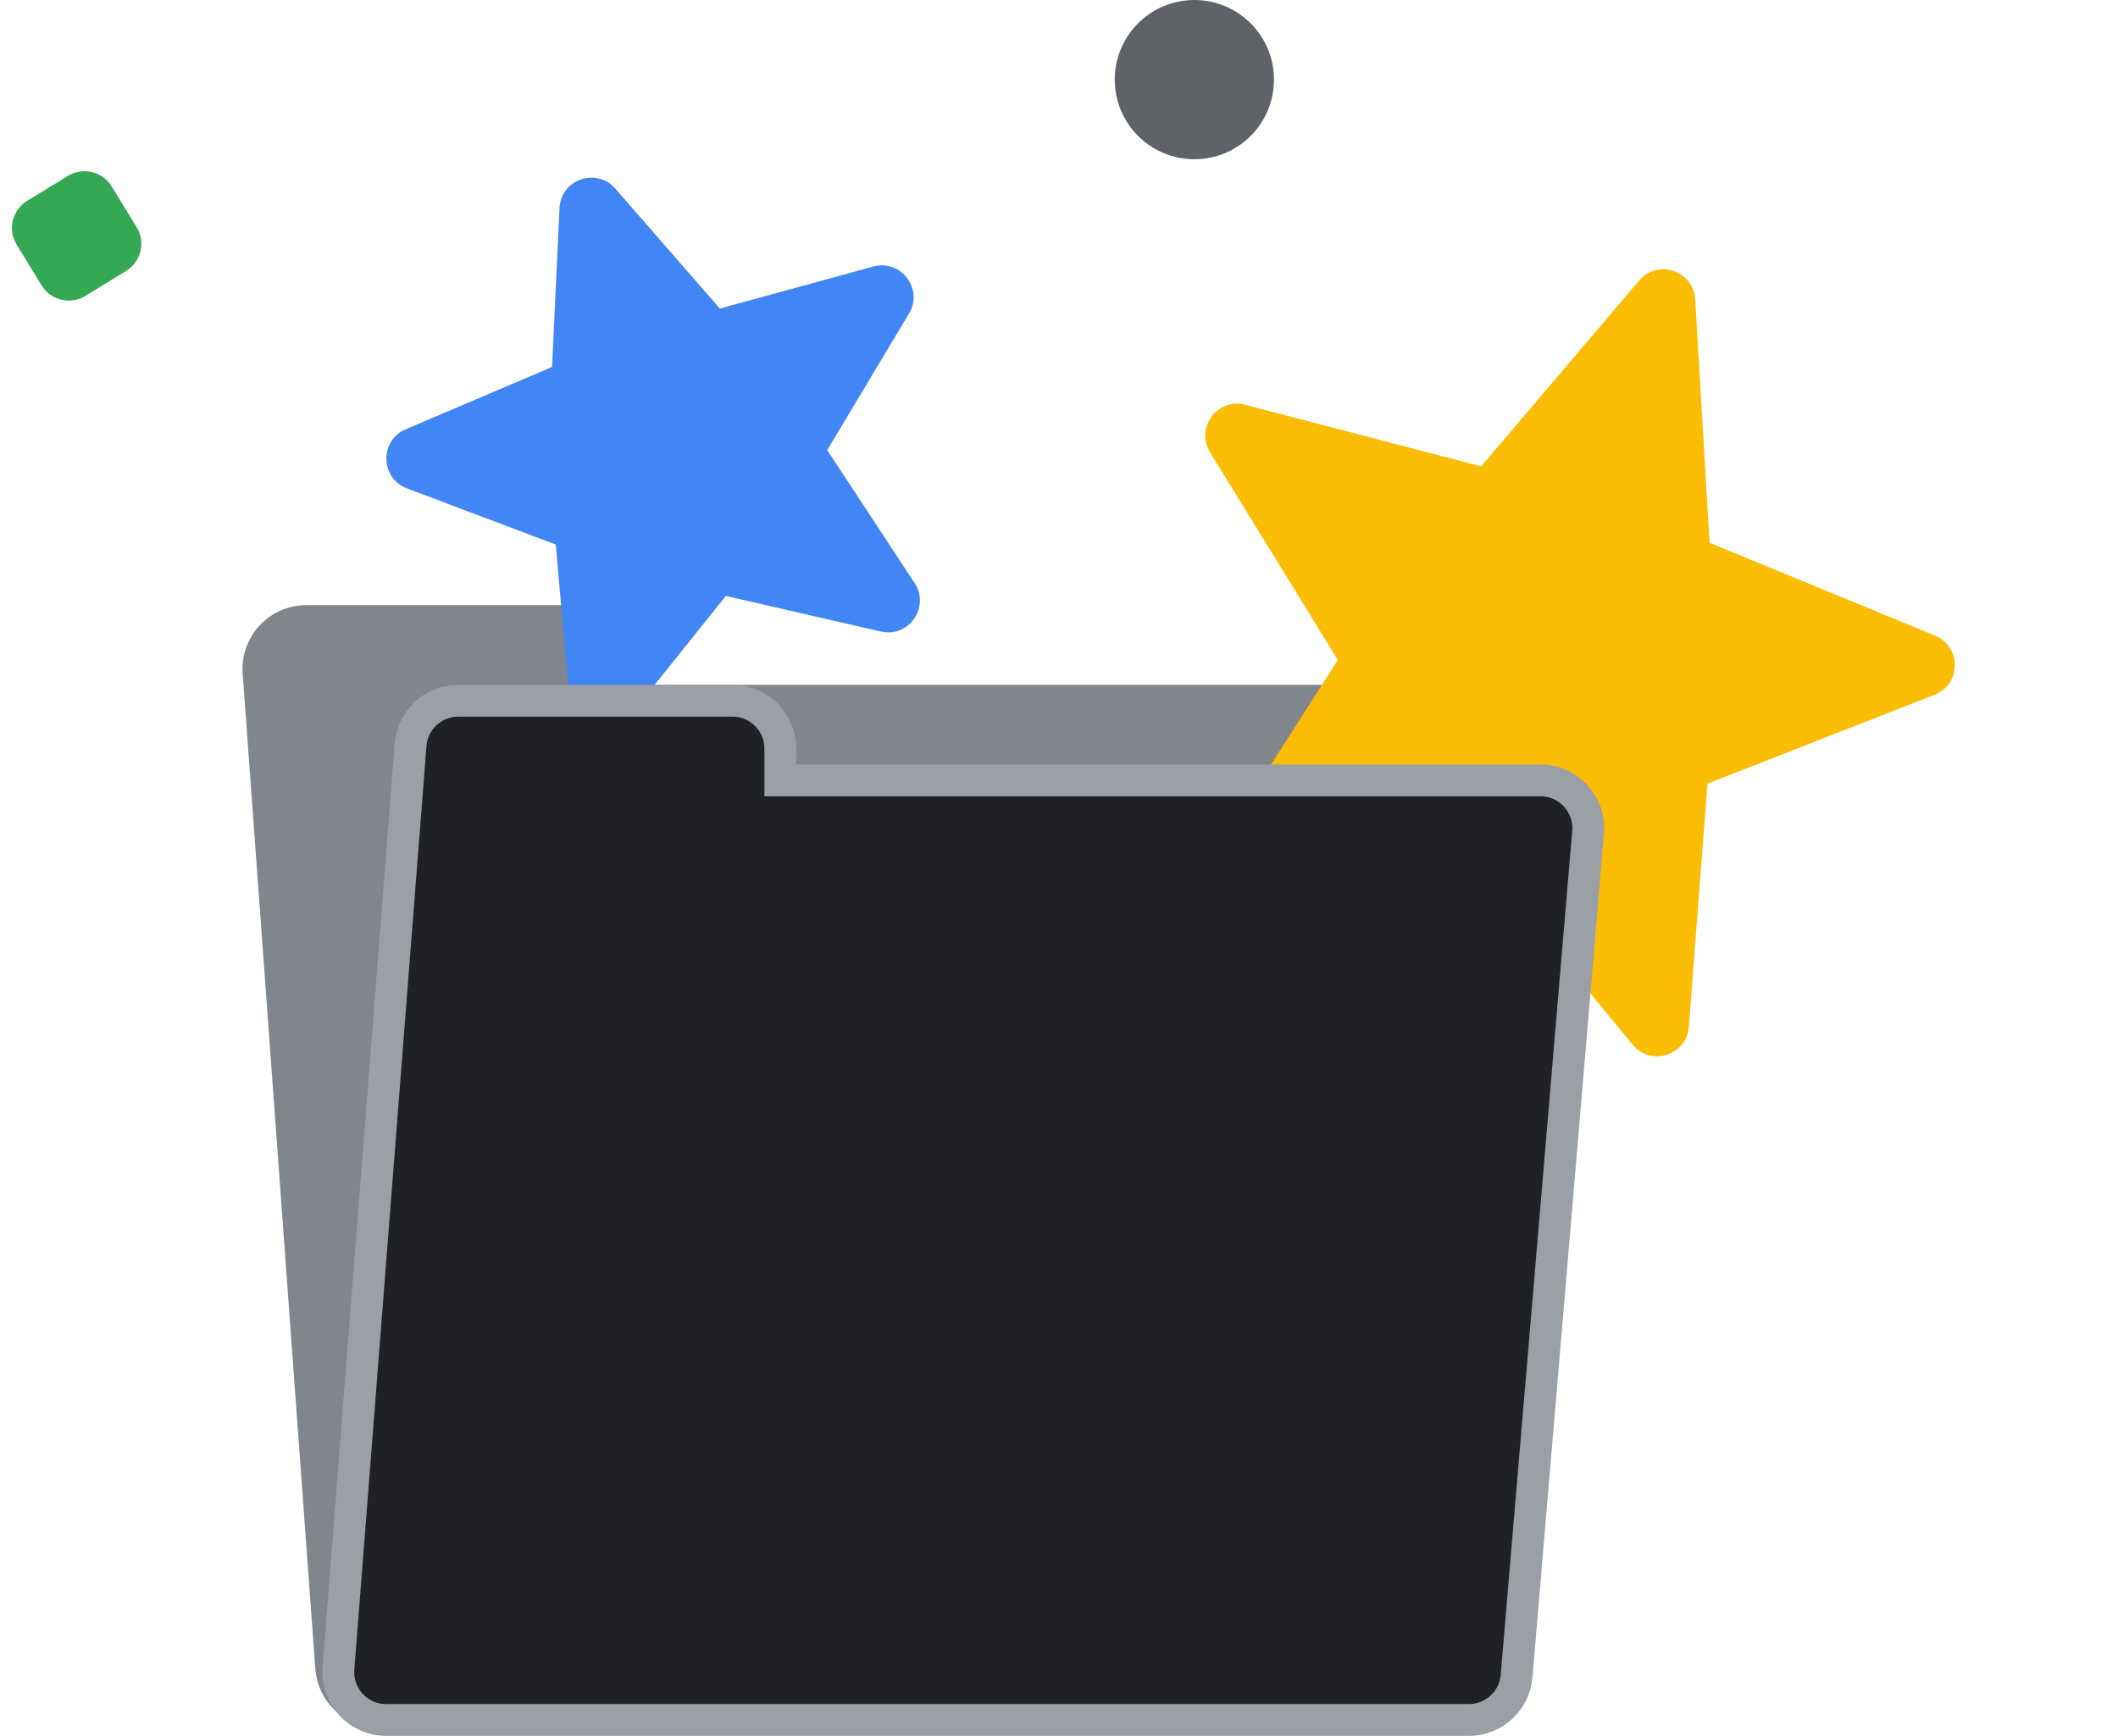
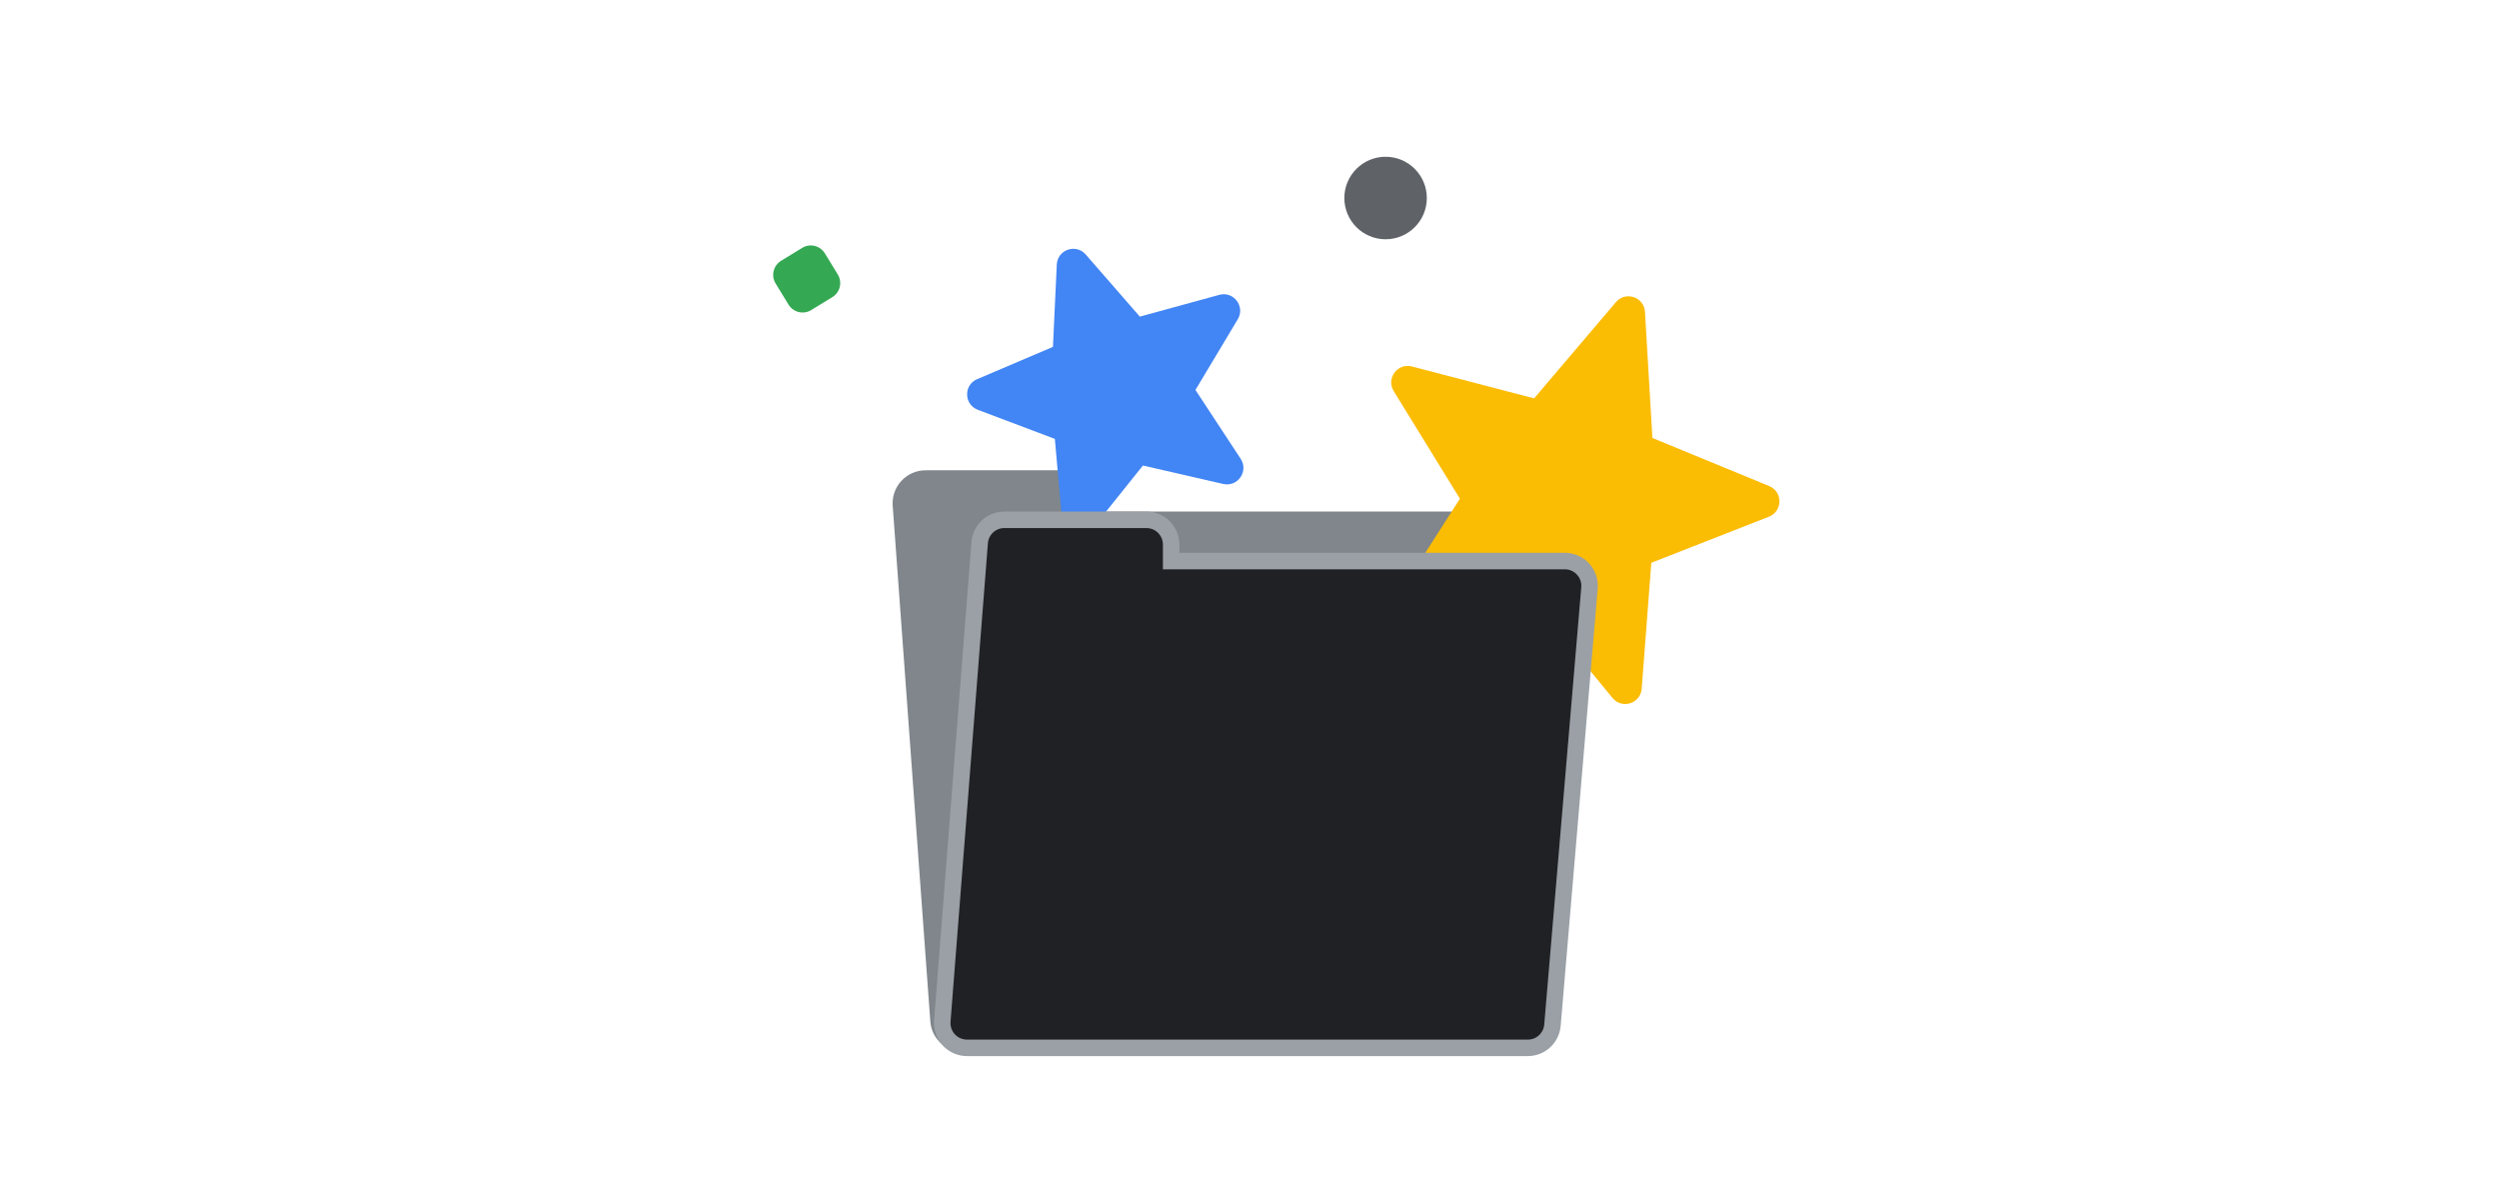
- <svg xmlns="http://www.w3.org/2000/svg" width="133" height="109" viewBox="0 0 133 109" fill="none">
-   <path d="M16.235 42.218C16.108 40.48 17.484 39 19.227 39H36C37.657 39 39 40.343 39 42V44H87.227C88.792 44 90.095 45.204 90.218 46.764L94.745 104.265C94.883 106.009 93.504 107.5 91.754 107.5H23.789C22.217 107.5 20.911 106.286 20.797 104.718L16.235 42.218Z" fill="#80868B" stroke="#80868B" stroke-width="2" />
-   <path d="M102.93 17.618C104.098 16.244 106.344 16.996 106.45 18.796L107.353 34.082L121.513 39.912C123.18 40.599 123.159 42.967 121.481 43.624L107.221 49.206L106.052 64.475C105.915 66.273 103.656 66.985 102.512 65.591L92.796 53.755L77.914 57.361C76.162 57.786 74.787 55.858 75.758 54.34L84.013 41.442L75.984 28.402C75.039 26.867 76.448 24.963 78.192 25.418L93.01 29.283L102.93 17.618Z" fill="#FBBC04" />
-   <path d="M35.135 13.065C35.219 11.264 37.456 10.485 38.641 11.844L45.202 19.374L54.835 16.737C56.574 16.261 58.006 18.147 57.079 19.694L51.946 28.261L57.431 36.607C58.421 38.114 57.069 40.058 55.312 39.655L45.578 37.42L39.334 45.216C38.208 46.623 35.941 45.939 35.781 44.143L34.898 34.194L25.555 30.666C23.868 30.029 23.819 27.661 25.478 26.955L34.667 23.041L35.135 13.065Z" fill="#4285F4" />
-   <circle r="5" transform="matrix(-1 0 0 1 75 5)" fill="#5F6368" />
-   <rect width="7" height="7" rx="2" transform="matrix(-0.852995 0.521919 0.521919 0.852995 5.97096 10)" fill="#34A853" />
-   <path d="M25.784 46.766C25.906 45.205 27.209 44 28.775 44H46C47.657 44 49 45.343 49 47V49H96.735C98.492 49 99.873 50.503 99.724 52.253L95.233 105.253C95.101 106.806 93.802 108 92.243 108H24.244C22.494 108 21.116 106.51 21.253 104.766L25.784 46.766Z" fill="#202124" stroke="#9AA0A6" stroke-width="2" />
+ <svg xmlns="http://www.w3.org/2000/svg" width="303" height="144" fill="none">
+   <path fill="#80868B" stroke="#80868B" stroke-width="2" d="M109.235 61.218A3 3 0 0 1 112.227 58H129a3 3 0 0 1 3 3v2h48.227a3 3 0 0 1 2.991 2.764l4.527 57.501a3 3 0 0 1-2.991 3.235h-67.965a3 3 0 0 1-2.992-2.782l-4.562-62.5Z" />
+   <path fill="#FBBC04" d="M195.93 36.618c1.168-1.374 3.414-.622 3.521 1.177l.902 15.287 14.161 5.83c1.667.687 1.646 3.055-.033 3.712l-14.259 5.583-1.169 15.268c-.138 1.798-2.397 2.51-3.54 1.116l-9.716-11.836-14.883 3.606c-1.752.425-3.127-1.503-2.155-3.022l8.255-12.897-8.029-13.04c-.946-1.535.463-3.439 2.208-2.984l14.817 3.865 9.92-11.665Z" />
+   <path fill="#4285F4" d="M128.135 32.064c.085-1.8 2.321-2.579 3.506-1.22l6.561 7.53 9.633-2.638c1.739-.476 3.171 1.41 2.244 2.957l-5.133 8.568 5.485 8.346c.99 1.507-.362 3.451-2.119 3.048l-9.734-2.235-6.243 7.796c-1.127 1.407-3.394.722-3.554-1.073l-.882-9.949-9.344-3.528c-1.686-.637-1.736-3.005-.077-3.711l9.189-3.914.468-9.977Z" />
+   <circle cx="5" cy="5" r="5" fill="#5F6368" transform="matrix(-1 0 0 1 173 19)" />
+   <rect width="7" height="7" fill="#34A853" rx="2" transform="matrix(-.853 .52192 .52192 .853 98.97 29)" />
+   <path fill="#202124" stroke="#9AA0A6" stroke-width="2" d="M118.784 65.766A3 3 0 0 1 121.775 63H139a3 3 0 0 1 3 3v2h47.735a3 3 0 0 1 2.989 3.253l-4.491 53a3.001 3.001 0 0 1-2.99 2.747h-67.999a3 3 0 0 1-2.991-3.234l4.531-58Z" />
</svg>
